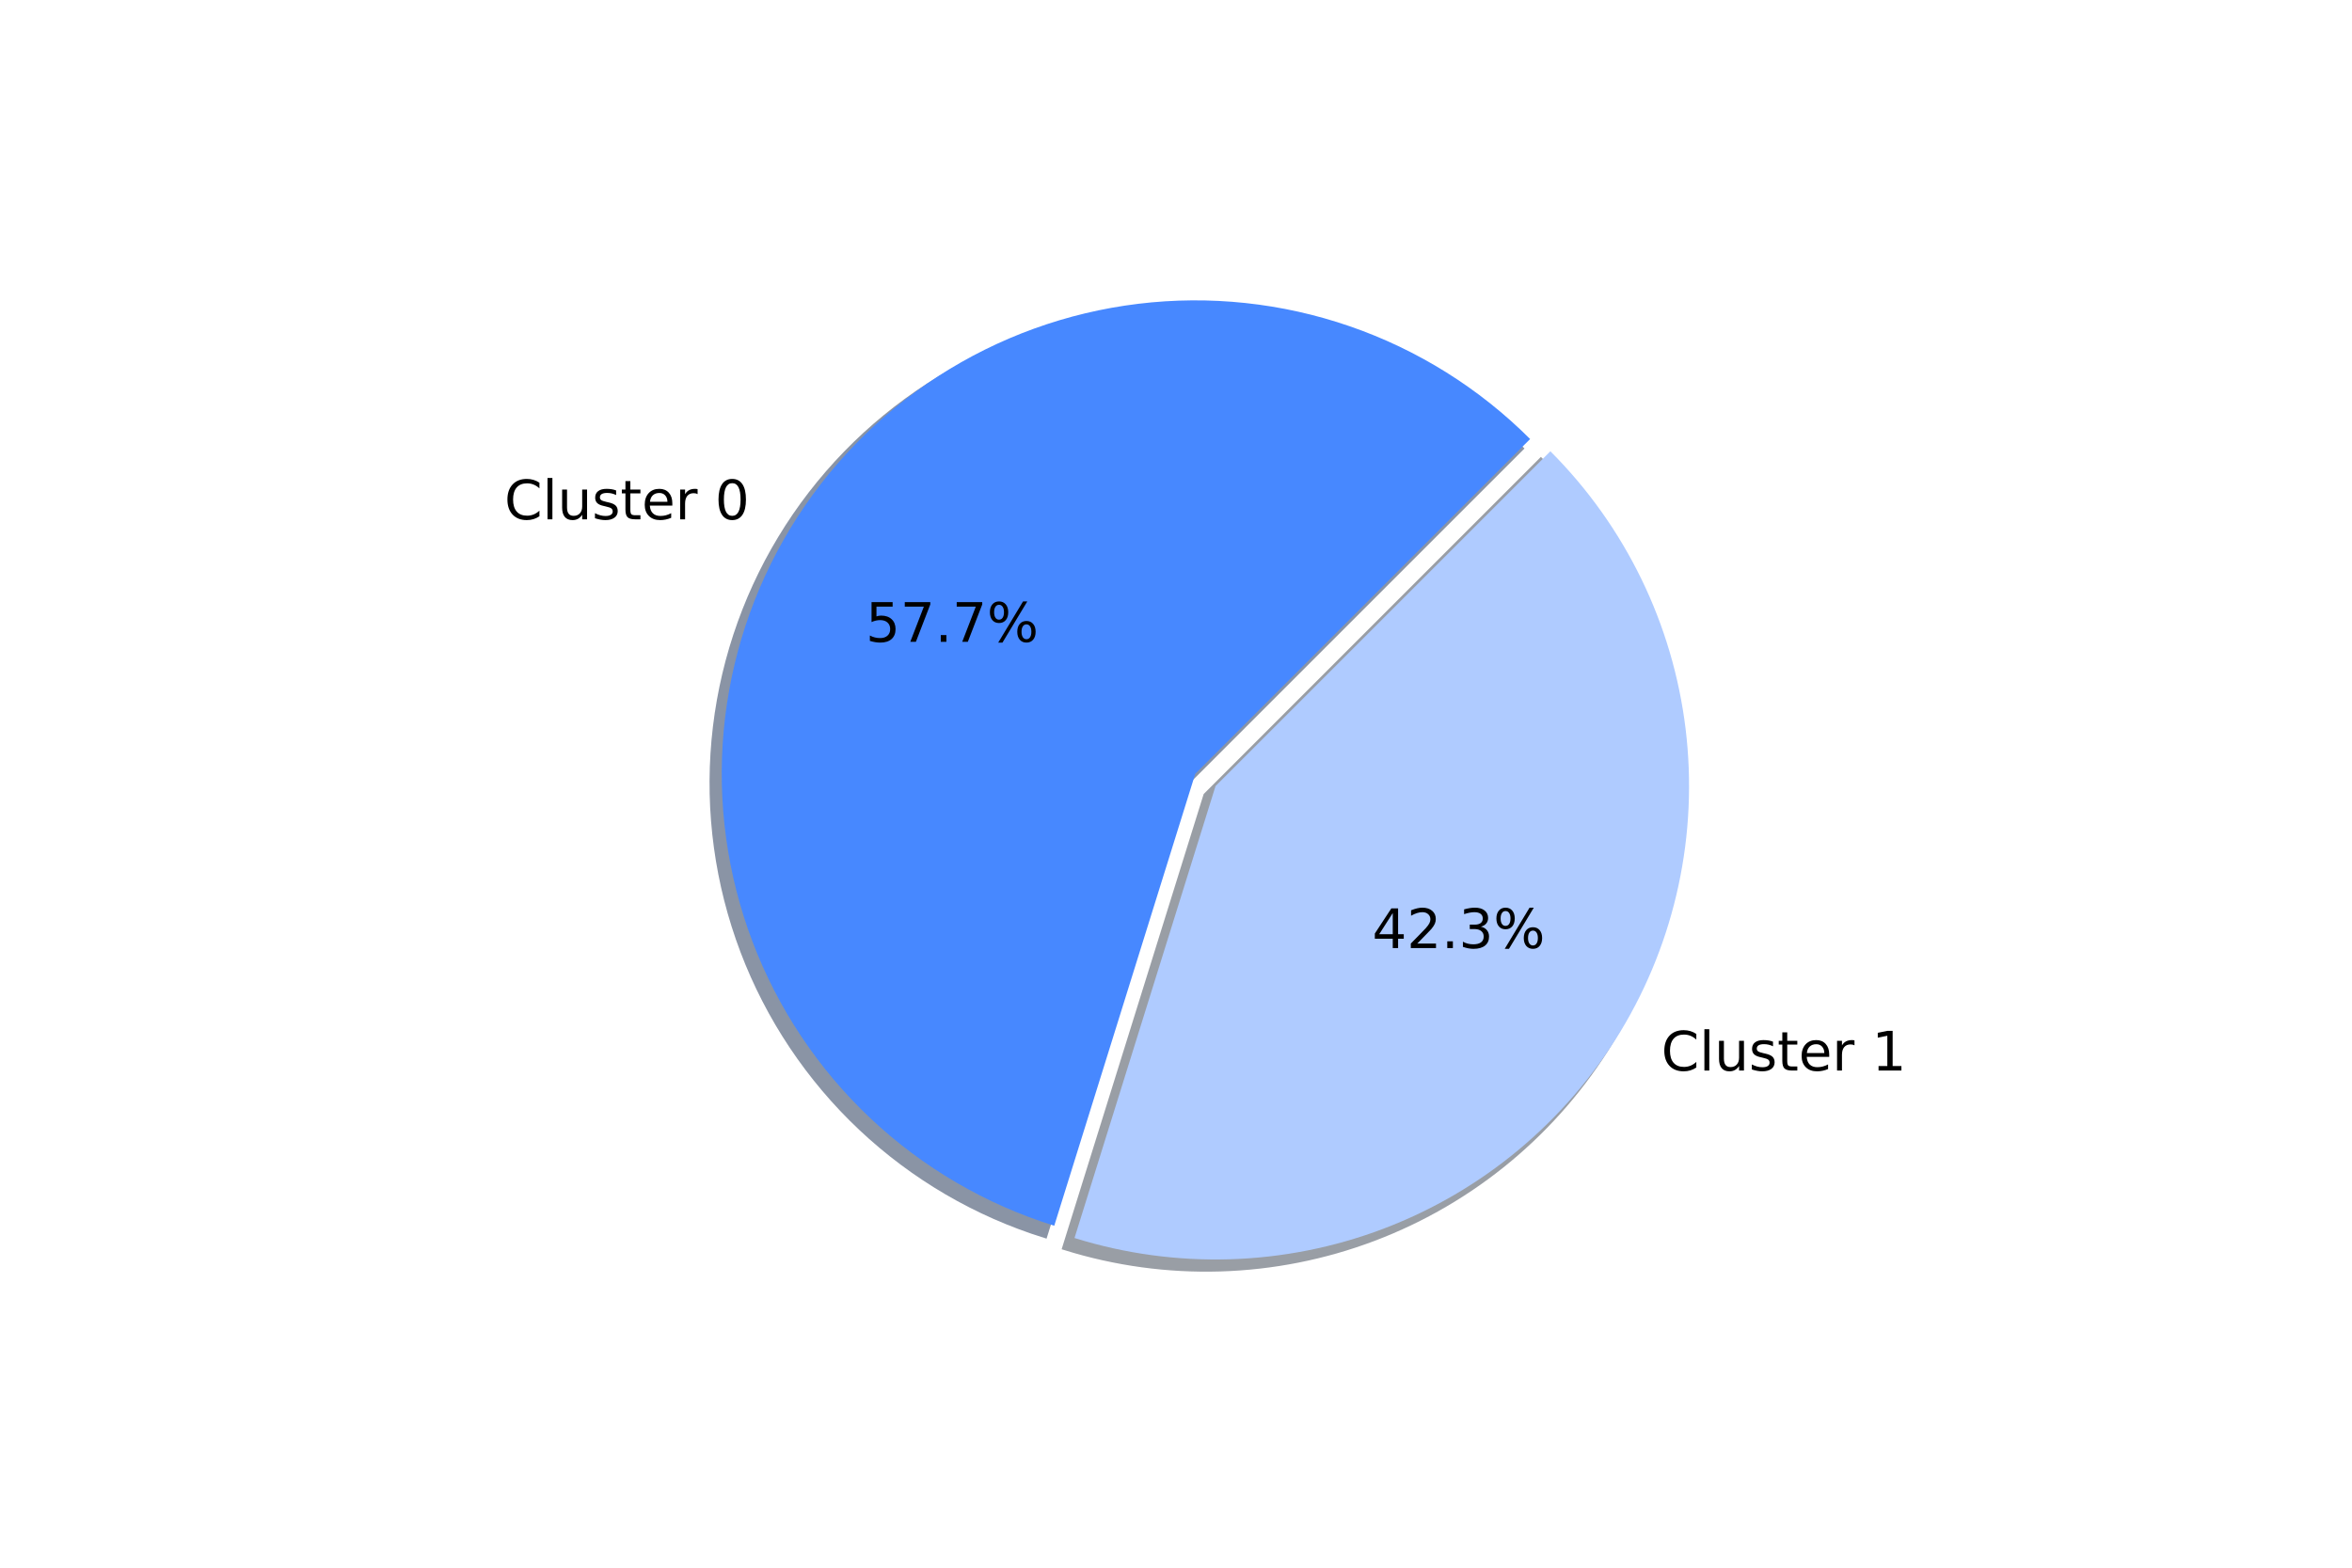
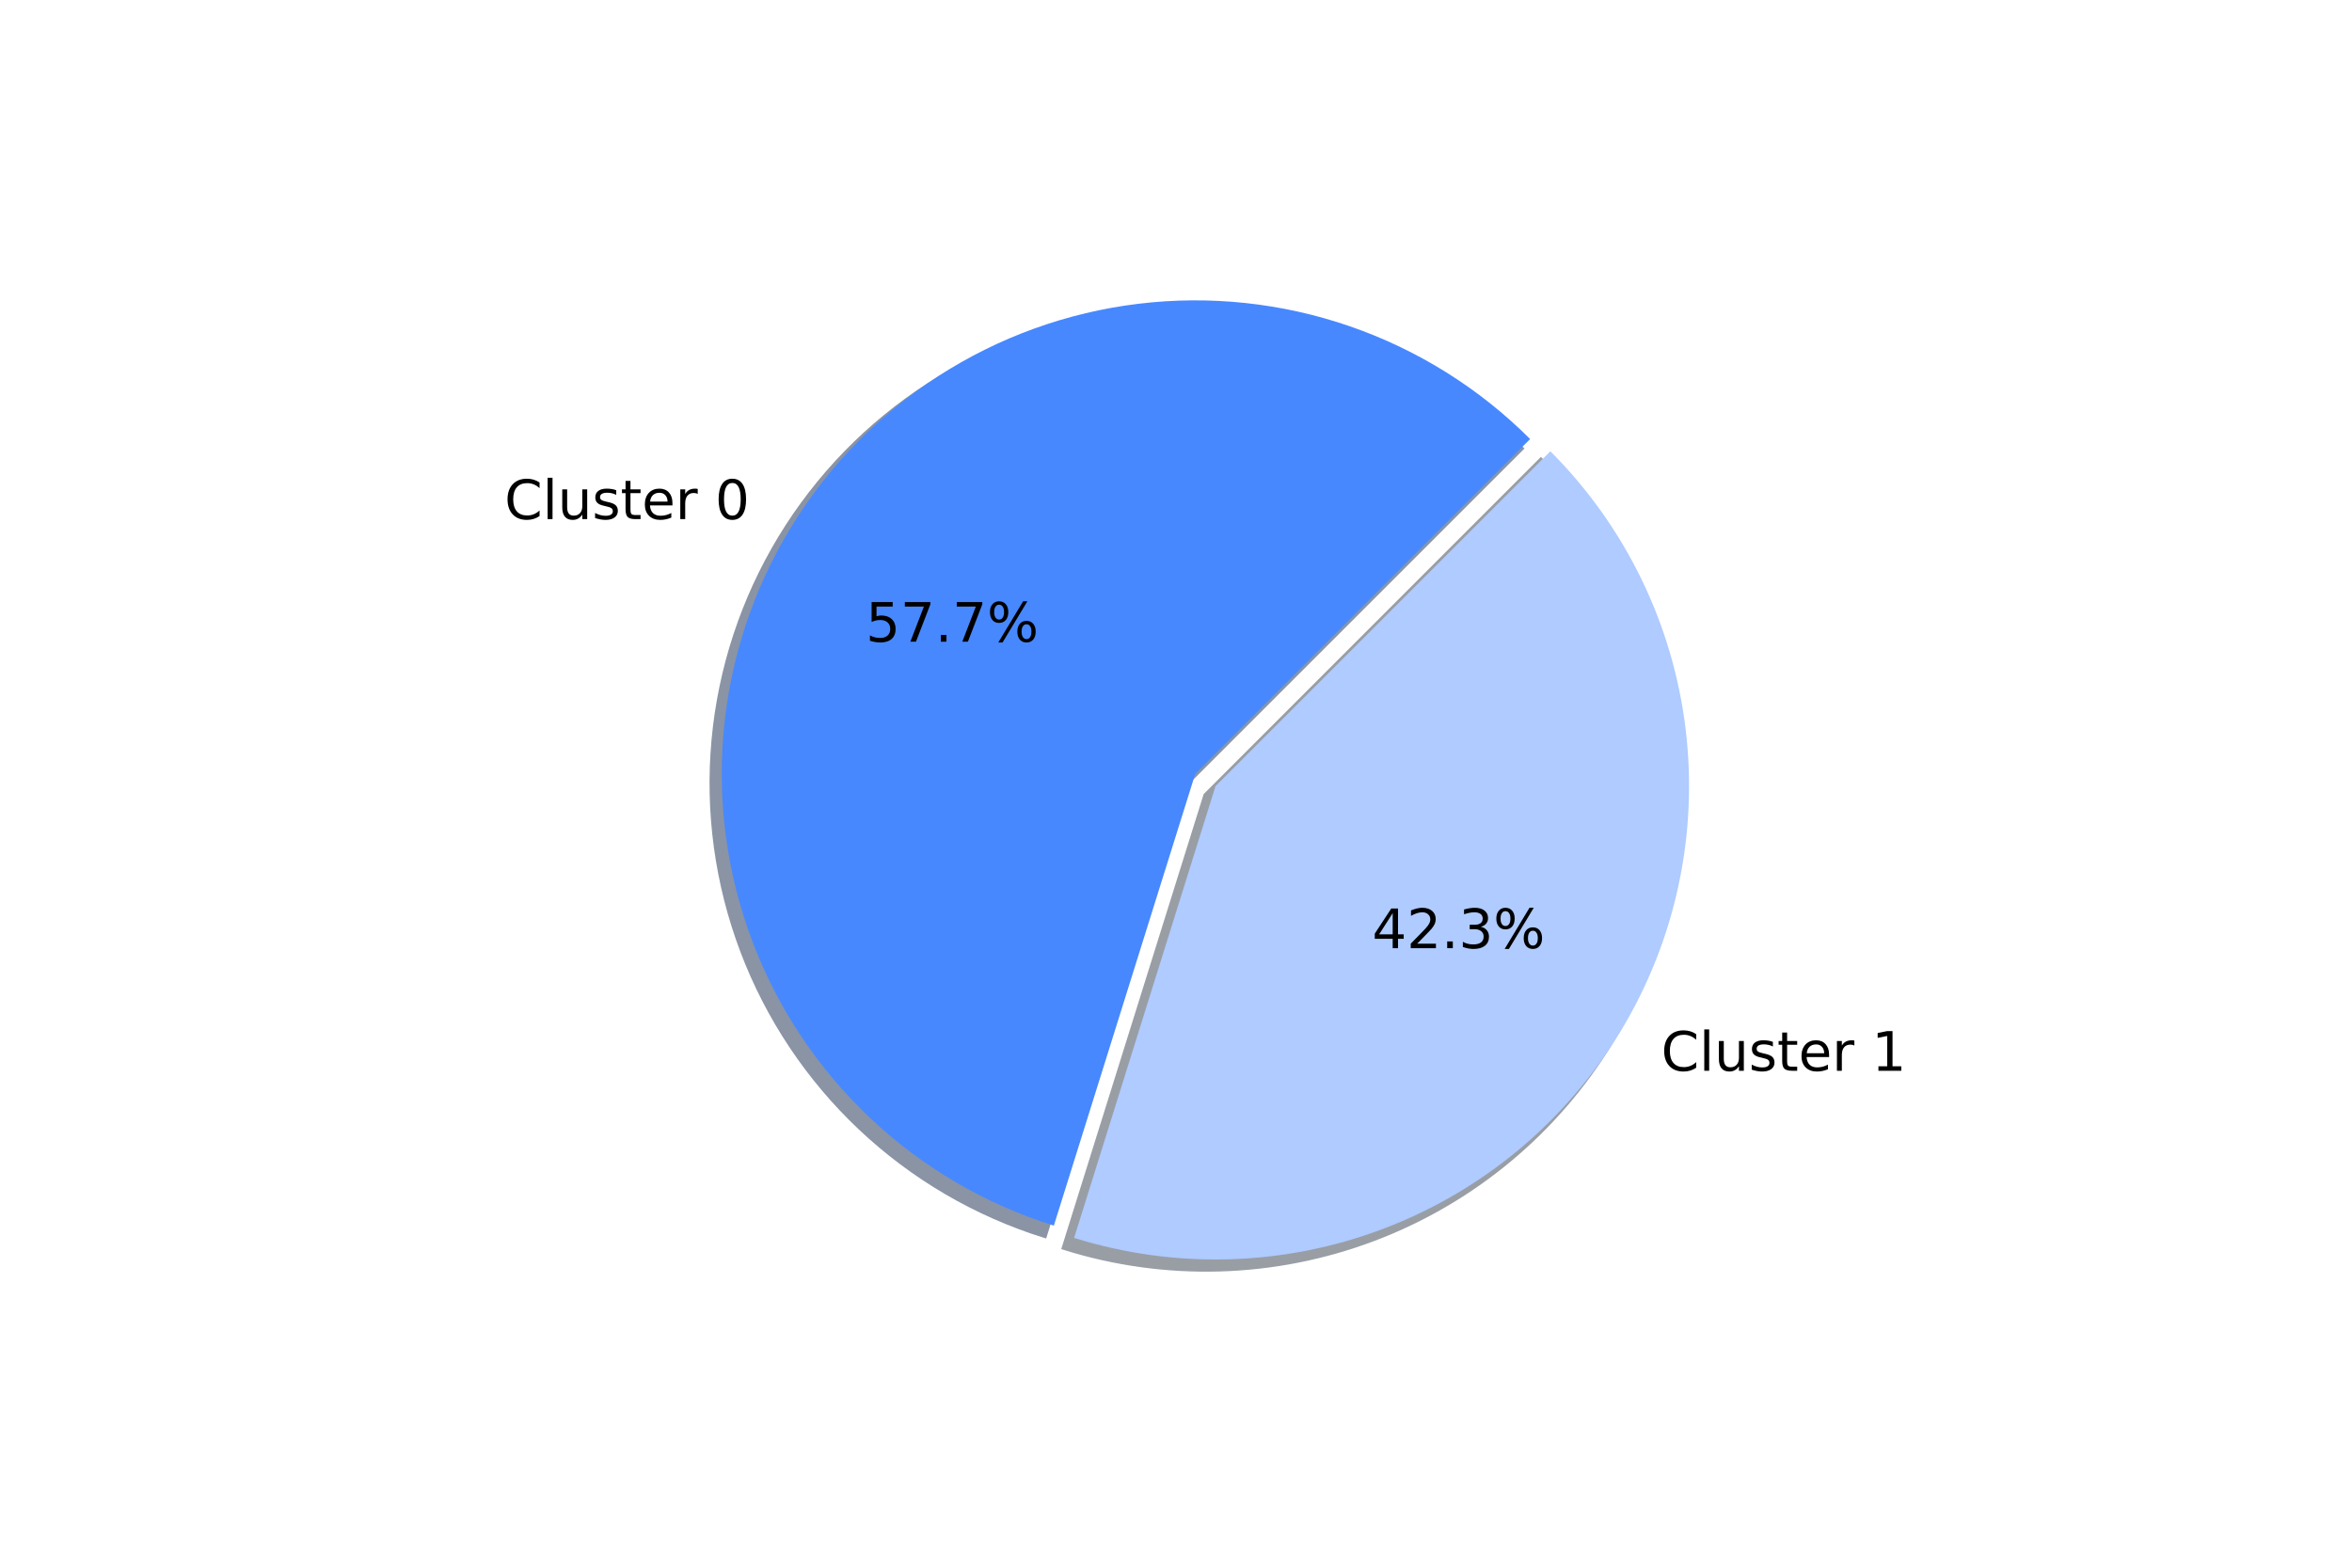
<svg xmlns="http://www.w3.org/2000/svg" xmlns:xlink="http://www.w3.org/1999/xlink" height="288pt" version="1.1" viewBox="0 0 432 288" width="432pt">
  <defs>
    <style type="text/css">*{stroke-linecap:butt;stroke-linejoin:round;}</style>
  </defs>
  <g id="figure_1">
    <g id="patch_1">
      <path d="M 0 288  L 432 288  L 432 0  L 0 0  z " style="fill:none;" />
    </g>
    <g id="axes_1">
      <g id="patch_2">
-         <path d="M 279.301 82.393  C 269.973 73.065 258.645 65.981 246.175 61.677  C 233.705 57.373 220.418 55.963 207.323 57.552  C 194.228 59.141 181.664 63.688 170.585 70.849  C 159.507 78.01 150.201 87.598 143.375 98.886  C 136.548 110.174 132.379 122.868 131.182 136.006  C 129.986 149.143 131.794 162.381 136.468 174.717  C 141.143 187.052 148.564 198.164 158.166 207.208  C 167.769 216.253 179.304 222.995 191.897 226.924  L 217.8 143.894  L 279.301 82.393  z " style="fill:#15294c;opacity:0.5;stroke:#15294c;stroke-linejoin:miter;" />
+         <path d="M 279.302 82.392  C 269.976 73.067 258.651 65.983 246.185 61.679  C 233.718 57.375 220.435 55.963 207.343 57.548  C 194.25 59.134 181.688 63.677 170.61 70.833  C 159.532 77.988 150.225 87.57 143.395 98.853  C 136.566 110.135 132.391 122.824 131.187 135.957  C 129.984 149.09 131.783 162.326 136.448 174.662  C 141.114 186.997 148.524 198.112 158.118 207.161  C 167.711 216.211 179.238 222.961 191.824 226.9  L 217.8 143.893  L 279.302 82.392  z " style="fill:#15294c;opacity:0.5;stroke:#15294c;stroke-linejoin:miter;" />
      </g>
      <g id="patch_3">
-         <path d="M 195.619 229.174  C 214.181 234.965 234.16 234.367 252.343 227.476  C 270.527 220.585 285.884 207.792 295.946 191.153  C 306.009 174.514 310.206 154.971 307.864 135.668  C 305.522 116.364 296.772 98.393 283.022 84.643  L 221.521 146.145  L 195.619 229.174  z " style="fill:#343d4c;opacity:0.5;stroke:#343d4c;stroke-linejoin:miter;" />
+         <path d="M 195.545 229.152  C 214.109 234.961 234.095 234.379 252.289 227.497  C 270.483 220.616 285.853 207.827 295.926 191.186  C 305.999 174.546 310.204 154.998 307.866 135.688  C 305.527 116.377 296.776 98.399 283.022 84.644  L 221.521 146.146  L 195.545 229.152  z " style="fill:#343d4c;opacity:0.5;stroke:#343d4c;stroke-linejoin:miter;" />
      </g>
      <g id="patch_4">
-         <path d="M 281.041 80.653  C 271.713 71.326 260.384 64.241 247.915 59.938  C 235.445 55.634 222.158 54.223 209.063 55.812  C 195.967 57.401 183.403 61.949 172.325 69.11  C 161.246 76.271 151.94 85.859 145.114 97.147  C 138.288 108.435 134.118 121.129 132.922 134.266  C 131.725 147.403 133.533 160.642 138.208 172.977  C 142.883 185.312 150.303 196.424 159.906 205.469  C 169.508 214.513 181.044 221.256 193.637 225.184  L 219.539 142.155  L 281.041 80.653  z " style="fill:#4788ff;" />
+         <path d="M 281.041 80.653  C 271.716 71.327 260.39 64.244 247.924 59.94  C 235.458 55.636 222.175 54.223 209.082 55.809  C 195.99 57.395 183.428 61.938 172.349 69.093  C 161.271 76.249 151.964 85.831 145.135 97.113  C 138.305 108.395 134.13 121.084 132.927 134.217  C 131.723 147.35 133.523 160.587 138.188 172.922  C 142.853 185.258 150.264 196.372 159.857 205.422  C 169.45 214.471 180.978 221.222 193.564 225.16  L 219.54 142.154  L 281.041 80.653  z " style="fill:#4788ff;" />
      </g>
      <g id="patch_5">
-         <path d="M 197.358 227.435  C 215.921 233.226 235.9 232.628 254.083 225.737  C 272.266 218.846 287.623 206.052 297.686 189.413  C 307.748 172.774 311.946 153.232 309.603 133.928  C 307.261 114.625 298.512 96.654 284.762 82.904  L 223.261 144.405  L 197.358 227.435  z " style="fill:#afcbff;" />
+         <path d="M 197.284 227.412  C 215.848 233.222 235.835 232.639 254.029 225.758  C 272.222 218.877 287.592 206.087 297.665 189.447  C 307.738 172.807 311.944 153.259 309.605 133.948  C 307.266 114.638 298.516 96.659 284.761 82.905  L 223.26 144.406  L 197.284 227.412  z " style="fill:#afcbff;" />
      </g>
      <g id="matplotlib.axis_1" />
      <g id="matplotlib.axis_2" />
      <g id="text_1">
-         <g transform="translate(92.6389 95.40534)scale(0.1 -0.1)">
+         <g transform="translate(92.66131 95.36831)scale(0.1 -0.1)">
          <defs>
            <path d="M 64.406 67.281  L 64.406 56.891  Q 59.422 61.531 53.781 63.812  Q 48.141 66.109 41.797 66.109  Q 29.297 66.109 22.656 58.469  Q 16.016 50.828 16.016 36.375  Q 16.016 21.969 22.656 14.328  Q 29.297 6.688 41.797 6.688  Q 48.141 6.688 53.781 8.984  Q 59.422 11.281 64.406 15.922  L 64.406 5.609  Q 59.234 2.094 53.438 0.328  Q 47.656 -1.422 41.219 -1.422  Q 24.656 -1.422 15.125 8.703  Q 5.609 18.844 5.609 36.375  Q 5.609 53.953 15.125 64.078  Q 24.656 74.219 41.219 74.219  Q 47.75 74.219 53.531 72.484  Q 59.328 70.75 64.406 67.281  z " id="DejaVuSans-67" />
            <path d="M 9.422 75.984  L 18.406 75.984  L 18.406 0  L 9.422 0  z " id="DejaVuSans-108" />
            <path d="M 8.5 21.578  L 8.5 54.688  L 17.484 54.688  L 17.484 21.922  Q 17.484 14.156 20.5 10.266  Q 23.531 6.391 29.594 6.391  Q 36.859 6.391 41.078 11.031  Q 45.312 15.672 45.312 23.688  L 45.312 54.688  L 54.297 54.688  L 54.297 0  L 45.312 0  L 45.312 8.406  Q 42.047 3.422 37.719 1  Q 33.406 -1.422 27.688 -1.422  Q 18.266 -1.422 13.375 4.438  Q 8.5 10.297 8.5 21.578  z M 31.109 56  z " id="DejaVuSans-117" />
            <path d="M 44.281 53.078  L 44.281 44.578  Q 40.484 46.531 36.375 47.5  Q 32.281 48.484 27.875 48.484  Q 21.188 48.484 17.844 46.438  Q 14.5 44.391 14.5 40.281  Q 14.5 37.156 16.891 35.375  Q 19.281 33.594 26.516 31.984  L 29.594 31.297  Q 39.156 29.25 43.188 25.516  Q 47.219 21.781 47.219 15.094  Q 47.219 7.469 41.188 3.016  Q 35.156 -1.422 24.609 -1.422  Q 20.219 -1.422 15.453 -0.562  Q 10.688 0.297 5.422 2  L 5.422 11.281  Q 10.406 8.688 15.234 7.391  Q 20.062 6.109 24.812 6.109  Q 31.156 6.109 34.562 8.281  Q 37.984 10.453 37.984 14.406  Q 37.984 18.062 35.516 20.016  Q 33.062 21.969 24.703 23.781  L 21.578 24.516  Q 13.234 26.266 9.516 29.906  Q 5.812 33.547 5.812 39.891  Q 5.812 47.609 11.281 51.797  Q 16.75 56 26.812 56  Q 31.781 56 36.172 55.266  Q 40.578 54.547 44.281 53.078  z " id="DejaVuSans-115" />
            <path d="M 18.312 70.219  L 18.312 54.688  L 36.812 54.688  L 36.812 47.703  L 18.312 47.703  L 18.312 18.016  Q 18.312 11.328 20.141 9.422  Q 21.969 7.516 27.594 7.516  L 36.812 7.516  L 36.812 0  L 27.594 0  Q 17.188 0 13.234 3.875  Q 9.281 7.766 9.281 18.016  L 9.281 47.703  L 2.688 47.703  L 2.688 54.688  L 9.281 54.688  L 9.281 70.219  z " id="DejaVuSans-116" />
            <path d="M 56.203 29.594  L 56.203 25.203  L 14.891 25.203  Q 15.484 15.922 20.484 11.062  Q 25.484 6.203 34.422 6.203  Q 39.594 6.203 44.453 7.469  Q 49.312 8.734 54.109 11.281  L 54.109 2.781  Q 49.266 0.734 44.188 -0.344  Q 39.109 -1.422 33.891 -1.422  Q 20.797 -1.422 13.156 6.188  Q 5.516 13.812 5.516 26.812  Q 5.516 40.234 12.766 48.109  Q 20.016 56 32.328 56  Q 43.359 56 49.781 48.891  Q 56.203 41.797 56.203 29.594  z M 47.219 32.234  Q 47.125 39.594 43.094 43.984  Q 39.062 48.391 32.422 48.391  Q 24.906 48.391 20.391 44.141  Q 15.875 39.891 15.188 32.172  z " id="DejaVuSans-101" />
            <path d="M 41.109 46.297  Q 39.594 47.172 37.812 47.578  Q 36.031 48 33.891 48  Q 26.266 48 22.188 43.047  Q 18.109 38.094 18.109 28.812  L 18.109 0  L 9.078 0  L 9.078 54.688  L 18.109 54.688  L 18.109 46.188  Q 20.953 51.172 25.484 53.578  Q 30.031 56 36.531 56  Q 37.453 56 38.578 55.875  Q 39.703 55.766 41.062 55.516  z " id="DejaVuSans-114" />
            <path id="DejaVuSans-32" />
            <path d="M 31.781 66.406  Q 24.172 66.406 20.328 58.906  Q 16.5 51.422 16.5 36.375  Q 16.5 21.391 20.328 13.891  Q 24.172 6.391 31.781 6.391  Q 39.453 6.391 43.281 13.891  Q 47.125 21.391 47.125 36.375  Q 47.125 51.422 43.281 58.906  Q 39.453 66.406 31.781 66.406  z M 31.781 74.219  Q 44.047 74.219 50.516 64.516  Q 56.984 54.828 56.984 36.375  Q 56.984 17.969 50.516 8.266  Q 44.047 -1.422 31.781 -1.422  Q 19.531 -1.422 13.062 8.266  Q 6.594 17.969 6.594 36.375  Q 6.594 54.828 13.062 64.516  Q 19.531 74.219 31.781 74.219  z " id="DejaVuSans-48" />
          </defs>
          <use xlink:href="#DejaVuSans-67" />
          <use x="69.824" xlink:href="#DejaVuSans-108" />
          <use x="97.607" xlink:href="#DejaVuSans-117" />
          <use x="160.986" xlink:href="#DejaVuSans-115" />
          <use x="213.086" xlink:href="#DejaVuSans-116" />
          <use x="252.295" xlink:href="#DejaVuSans-101" />
          <use x="313.818" xlink:href="#DejaVuSans-114" />
          <use x="354.932" xlink:href="#DejaVuSans-32" />
          <use x="386.719" xlink:href="#DejaVuSans-48" />
        </g>
      </g>
      <g id="text_2">
-         <g transform="translate(159.0007 117.9094)scale(0.1 -0.1)">
+         <g transform="translate(159.0131 117.8888)scale(0.1 -0.1)">
          <defs>
            <path d="M 10.797 72.906  L 49.516 72.906  L 49.516 64.594  L 19.828 64.594  L 19.828 46.734  Q 21.969 47.469 24.109 47.828  Q 26.266 48.188 28.422 48.188  Q 40.625 48.188 47.75 41.5  Q 54.891 34.812 54.891 23.391  Q 54.891 11.625 47.562 5.094  Q 40.234 -1.422 26.906 -1.422  Q 22.312 -1.422 17.547 -0.641  Q 12.797 0.141 7.719 1.703  L 7.719 11.625  Q 12.109 9.234 16.797 8.062  Q 21.484 6.891 26.703 6.891  Q 35.156 6.891 40.078 11.328  Q 45.016 15.766 45.016 23.391  Q 45.016 31 40.078 35.438  Q 35.156 39.891 26.703 39.891  Q 22.75 39.891 18.812 39.016  Q 14.891 38.141 10.797 36.281  z " id="DejaVuSans-53" />
            <path d="M 8.203 72.906  L 55.078 72.906  L 55.078 68.703  L 28.609 0  L 18.312 0  L 43.219 64.594  L 8.203 64.594  z " id="DejaVuSans-55" />
            <path d="M 10.688 12.406  L 21 12.406  L 21 0  L 10.688 0  z " id="DejaVuSans-46" />
            <path d="M 72.703 32.078  Q 68.453 32.078 66.031 28.469  Q 63.625 24.859 63.625 18.406  Q 63.625 12.062 66.031 8.422  Q 68.453 4.781 72.703 4.781  Q 76.859 4.781 79.266 8.422  Q 81.688 12.062 81.688 18.406  Q 81.688 24.812 79.266 28.438  Q 76.859 32.078 72.703 32.078  z M 72.703 38.281  Q 80.422 38.281 84.953 32.906  Q 89.5 27.547 89.5 18.406  Q 89.5 9.281 84.938 3.922  Q 80.375 -1.422 72.703 -1.422  Q 64.891 -1.422 60.344 3.922  Q 55.812 9.281 55.812 18.406  Q 55.812 27.594 60.375 32.938  Q 64.938 38.281 72.703 38.281  z M 22.312 68.016  Q 18.109 68.016 15.688 64.375  Q 13.281 60.75 13.281 54.391  Q 13.281 47.953 15.672 44.328  Q 18.062 40.719 22.312 40.719  Q 26.562 40.719 28.969 44.328  Q 31.391 47.953 31.391 54.391  Q 31.391 60.688 28.953 64.344  Q 26.516 68.016 22.312 68.016  z M 66.406 74.219  L 74.219 74.219  L 28.609 -1.422  L 20.797 -1.422  z M 22.312 74.219  Q 30.031 74.219 34.609 68.875  Q 39.203 63.531 39.203 54.391  Q 39.203 45.172 34.641 39.844  Q 30.078 34.516 22.312 34.516  Q 14.547 34.516 10.031 39.859  Q 5.516 45.219 5.516 54.391  Q 5.516 63.484 10.047 68.844  Q 14.594 74.219 22.312 74.219  z " id="DejaVuSans-37" />
          </defs>
          <use xlink:href="#DejaVuSans-53" />
          <use x="63.623" xlink:href="#DejaVuSans-55" />
          <use x="127.246" xlink:href="#DejaVuSans-46" />
          <use x="159.033" xlink:href="#DejaVuSans-55" />
          <use x="222.656" xlink:href="#DejaVuSans-37" />
        </g>
      </g>
      <g id="text_3">
-         <g transform="translate(305.1283 196.6734)scale(0.1 -0.1)">
+         <g transform="translate(305.1059 196.7104)scale(0.1 -0.1)">
          <defs>
            <path d="M 12.406 8.297  L 28.516 8.297  L 28.516 63.922  L 10.984 60.406  L 10.984 69.391  L 28.422 72.906  L 38.281 72.906  L 38.281 8.297  L 54.391 8.297  L 54.391 0  L 12.406 0  z " id="DejaVuSans-49" />
          </defs>
          <use xlink:href="#DejaVuSans-67" />
          <use x="69.824" xlink:href="#DejaVuSans-108" />
          <use x="97.607" xlink:href="#DejaVuSans-117" />
          <use x="160.986" xlink:href="#DejaVuSans-115" />
          <use x="213.086" xlink:href="#DejaVuSans-116" />
          <use x="252.295" xlink:href="#DejaVuSans-101" />
          <use x="313.818" xlink:href="#DejaVuSans-114" />
          <use x="354.932" xlink:href="#DejaVuSans-32" />
          <use x="386.719" xlink:href="#DejaVuSans-49" />
        </g>
      </g>
      <g id="text_4">
-         <g transform="translate(252.0321 174.1694)scale(0.1 -0.1)">
+         <g transform="translate(252.0197 174.19)scale(0.1 -0.1)">
          <defs>
            <path d="M 37.797 64.312  L 12.891 25.391  L 37.797 25.391  z M 35.203 72.906  L 47.609 72.906  L 47.609 25.391  L 58.016 25.391  L 58.016 17.188  L 47.609 17.188  L 47.609 0  L 37.797 0  L 37.797 17.188  L 4.891 17.188  L 4.891 26.703  z " id="DejaVuSans-52" />
            <path d="M 19.188 8.297  L 53.609 8.297  L 53.609 0  L 7.328 0  L 7.328 8.297  Q 12.938 14.109 22.625 23.891  Q 32.328 33.688 34.812 36.531  Q 39.547 41.844 41.422 45.531  Q 43.312 49.219 43.312 52.781  Q 43.312 58.594 39.234 62.25  Q 35.156 65.922 28.609 65.922  Q 23.969 65.922 18.812 64.312  Q 13.672 62.703 7.812 59.422  L 7.812 69.391  Q 13.766 71.781 18.938 73  Q 24.125 74.219 28.422 74.219  Q 39.75 74.219 46.484 68.547  Q 53.219 62.891 53.219 53.422  Q 53.219 48.922 51.531 44.891  Q 49.859 40.875 45.406 35.406  Q 44.188 33.984 37.641 27.219  Q 31.109 20.453 19.188 8.297  z " id="DejaVuSans-50" />
            <path d="M 40.578 39.312  Q 47.656 37.797 51.625 33  Q 55.609 28.219 55.609 21.188  Q 55.609 10.406 48.188 4.484  Q 40.766 -1.422 27.094 -1.422  Q 22.516 -1.422 17.656 -0.516  Q 12.797 0.391 7.625 2.203  L 7.625 11.719  Q 11.719 9.328 16.594 8.109  Q 21.484 6.891 26.812 6.891  Q 36.078 6.891 40.938 10.547  Q 45.797 14.203 45.797 21.188  Q 45.797 27.641 41.281 31.266  Q 36.766 34.906 28.719 34.906  L 20.219 34.906  L 20.219 43.016  L 29.109 43.016  Q 36.375 43.016 40.234 45.922  Q 44.094 48.828 44.094 54.297  Q 44.094 59.906 40.109 62.906  Q 36.141 65.922 28.719 65.922  Q 24.656 65.922 20.016 65.031  Q 15.375 64.156 9.812 62.312  L 9.812 71.094  Q 15.438 72.656 20.344 73.438  Q 25.25 74.219 29.594 74.219  Q 40.828 74.219 47.359 69.109  Q 53.906 64.016 53.906 55.328  Q 53.906 49.266 50.438 45.094  Q 46.969 40.922 40.578 39.312  z " id="DejaVuSans-51" />
          </defs>
          <use xlink:href="#DejaVuSans-52" />
          <use x="63.623" xlink:href="#DejaVuSans-50" />
          <use x="127.246" xlink:href="#DejaVuSans-46" />
          <use x="159.033" xlink:href="#DejaVuSans-51" />
          <use x="222.656" xlink:href="#DejaVuSans-37" />
        </g>
      </g>
    </g>
  </g>
</svg>
